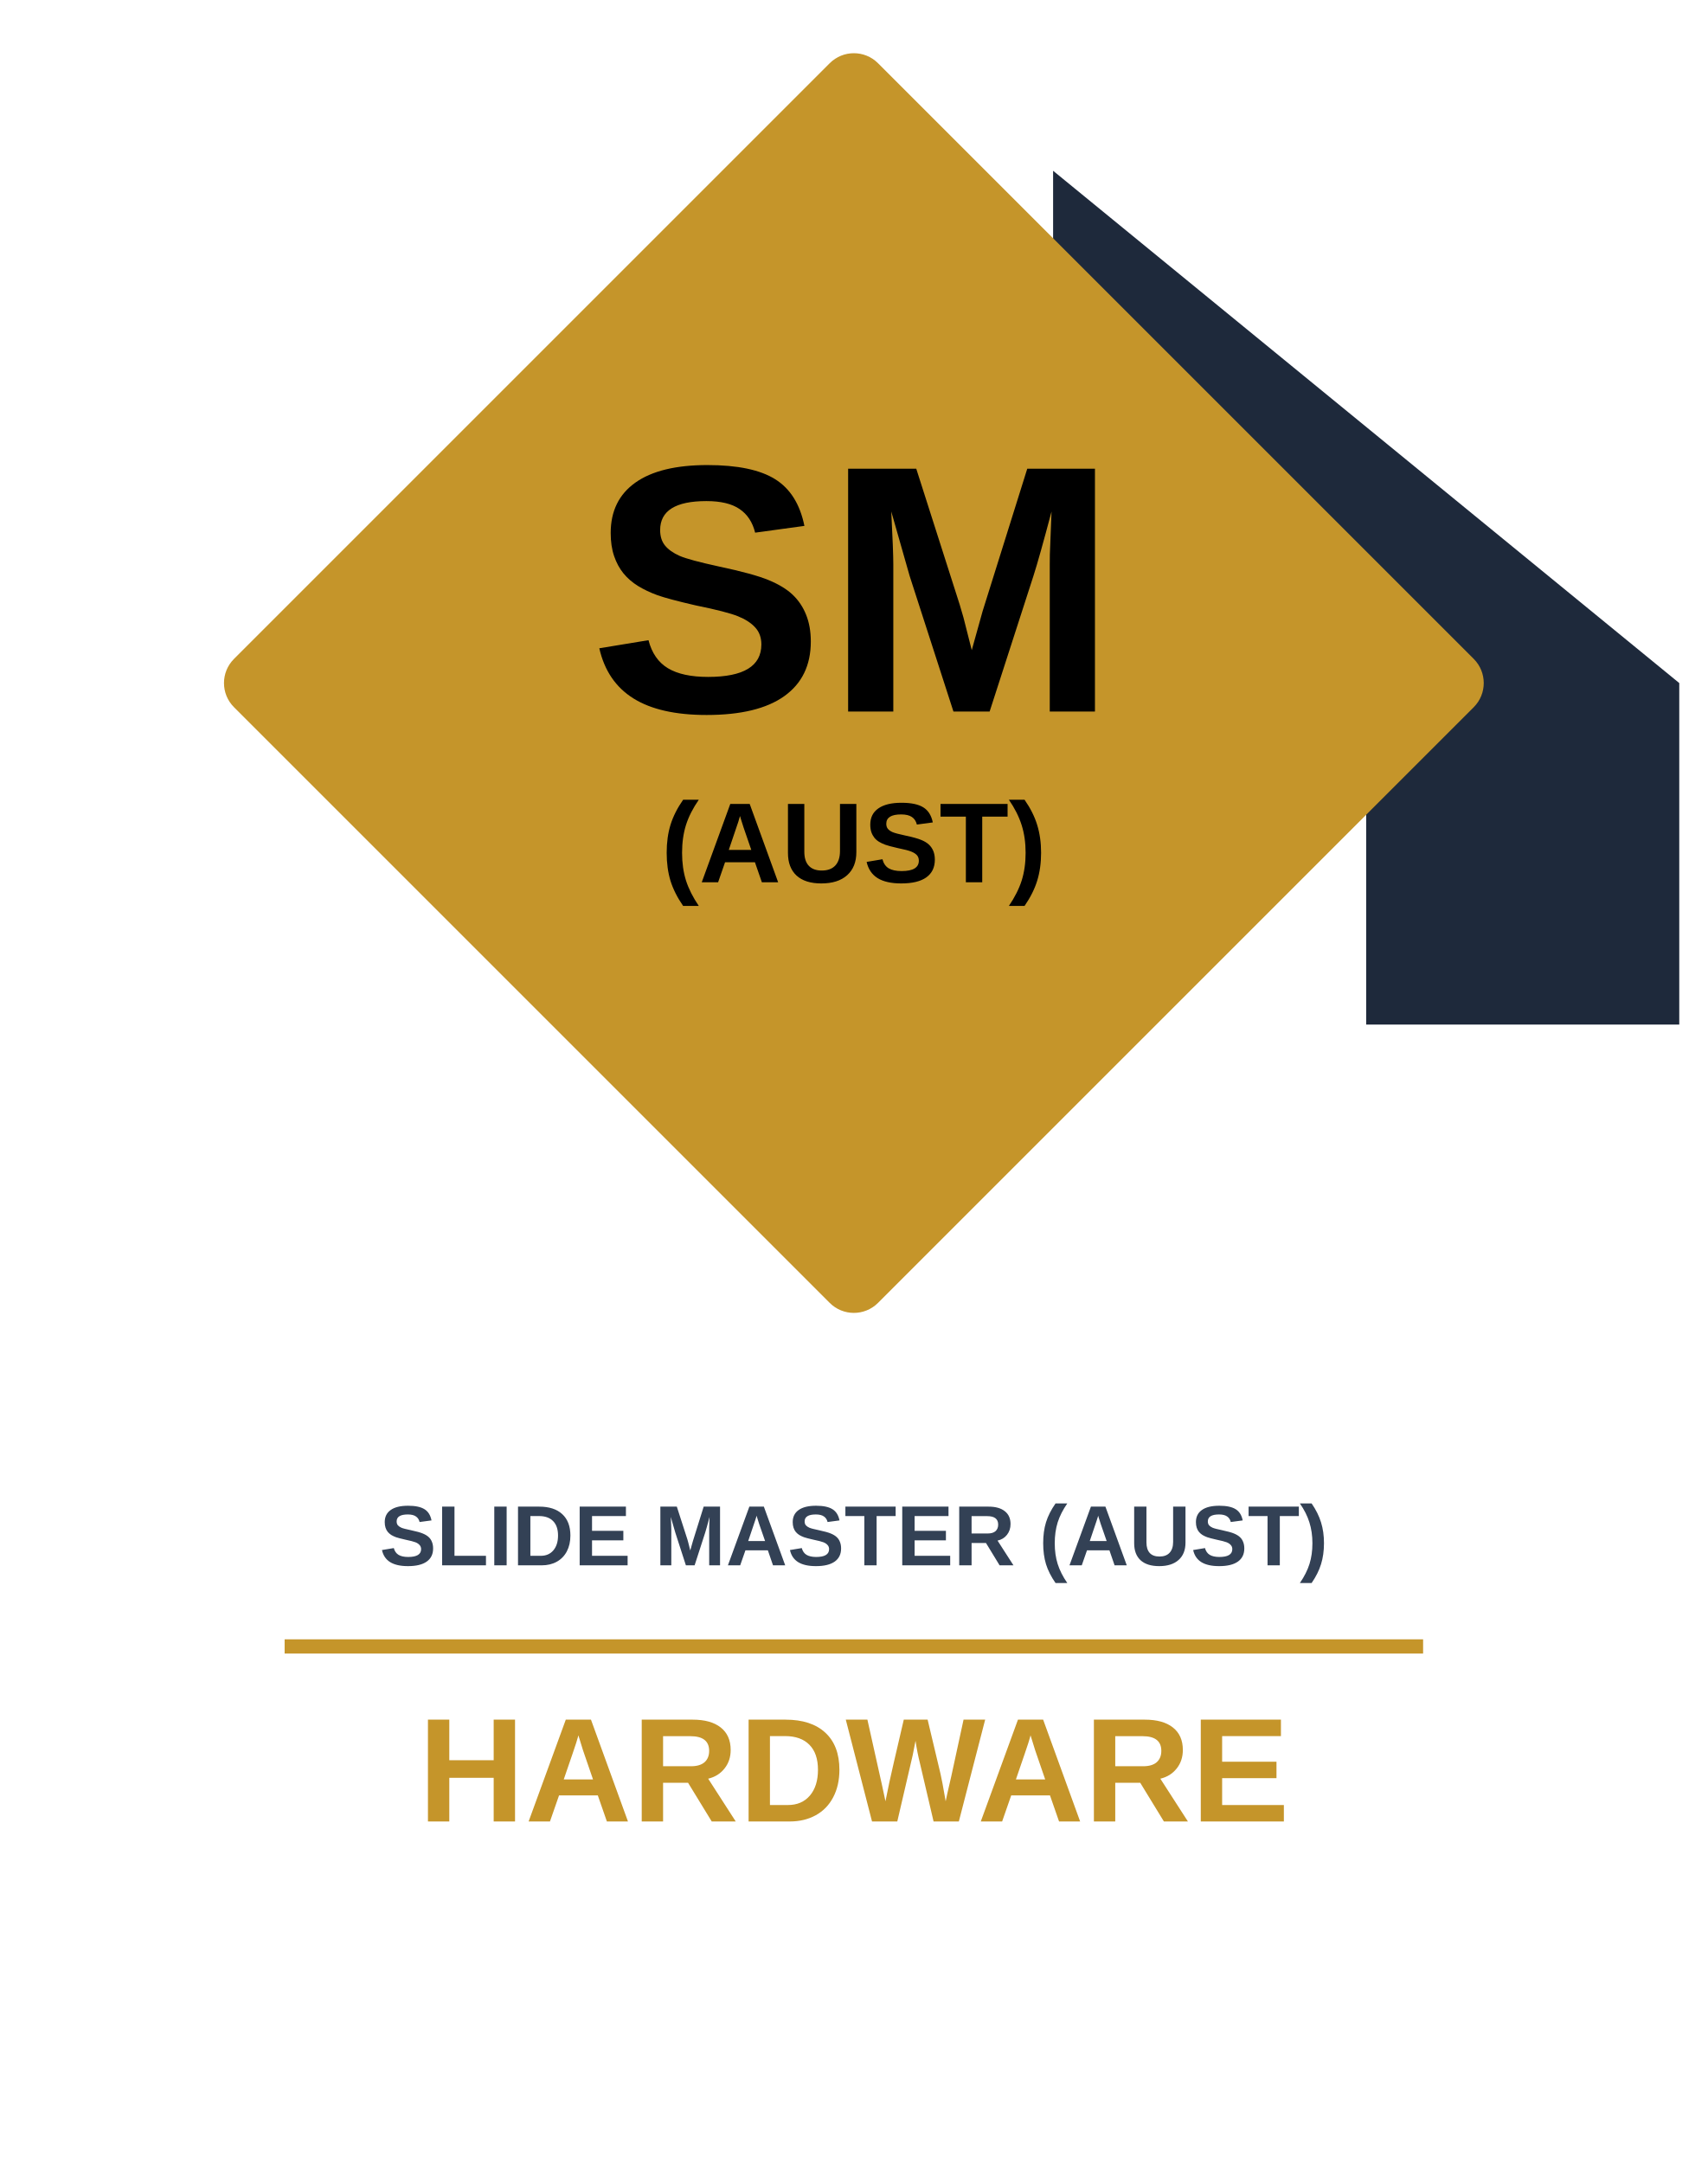
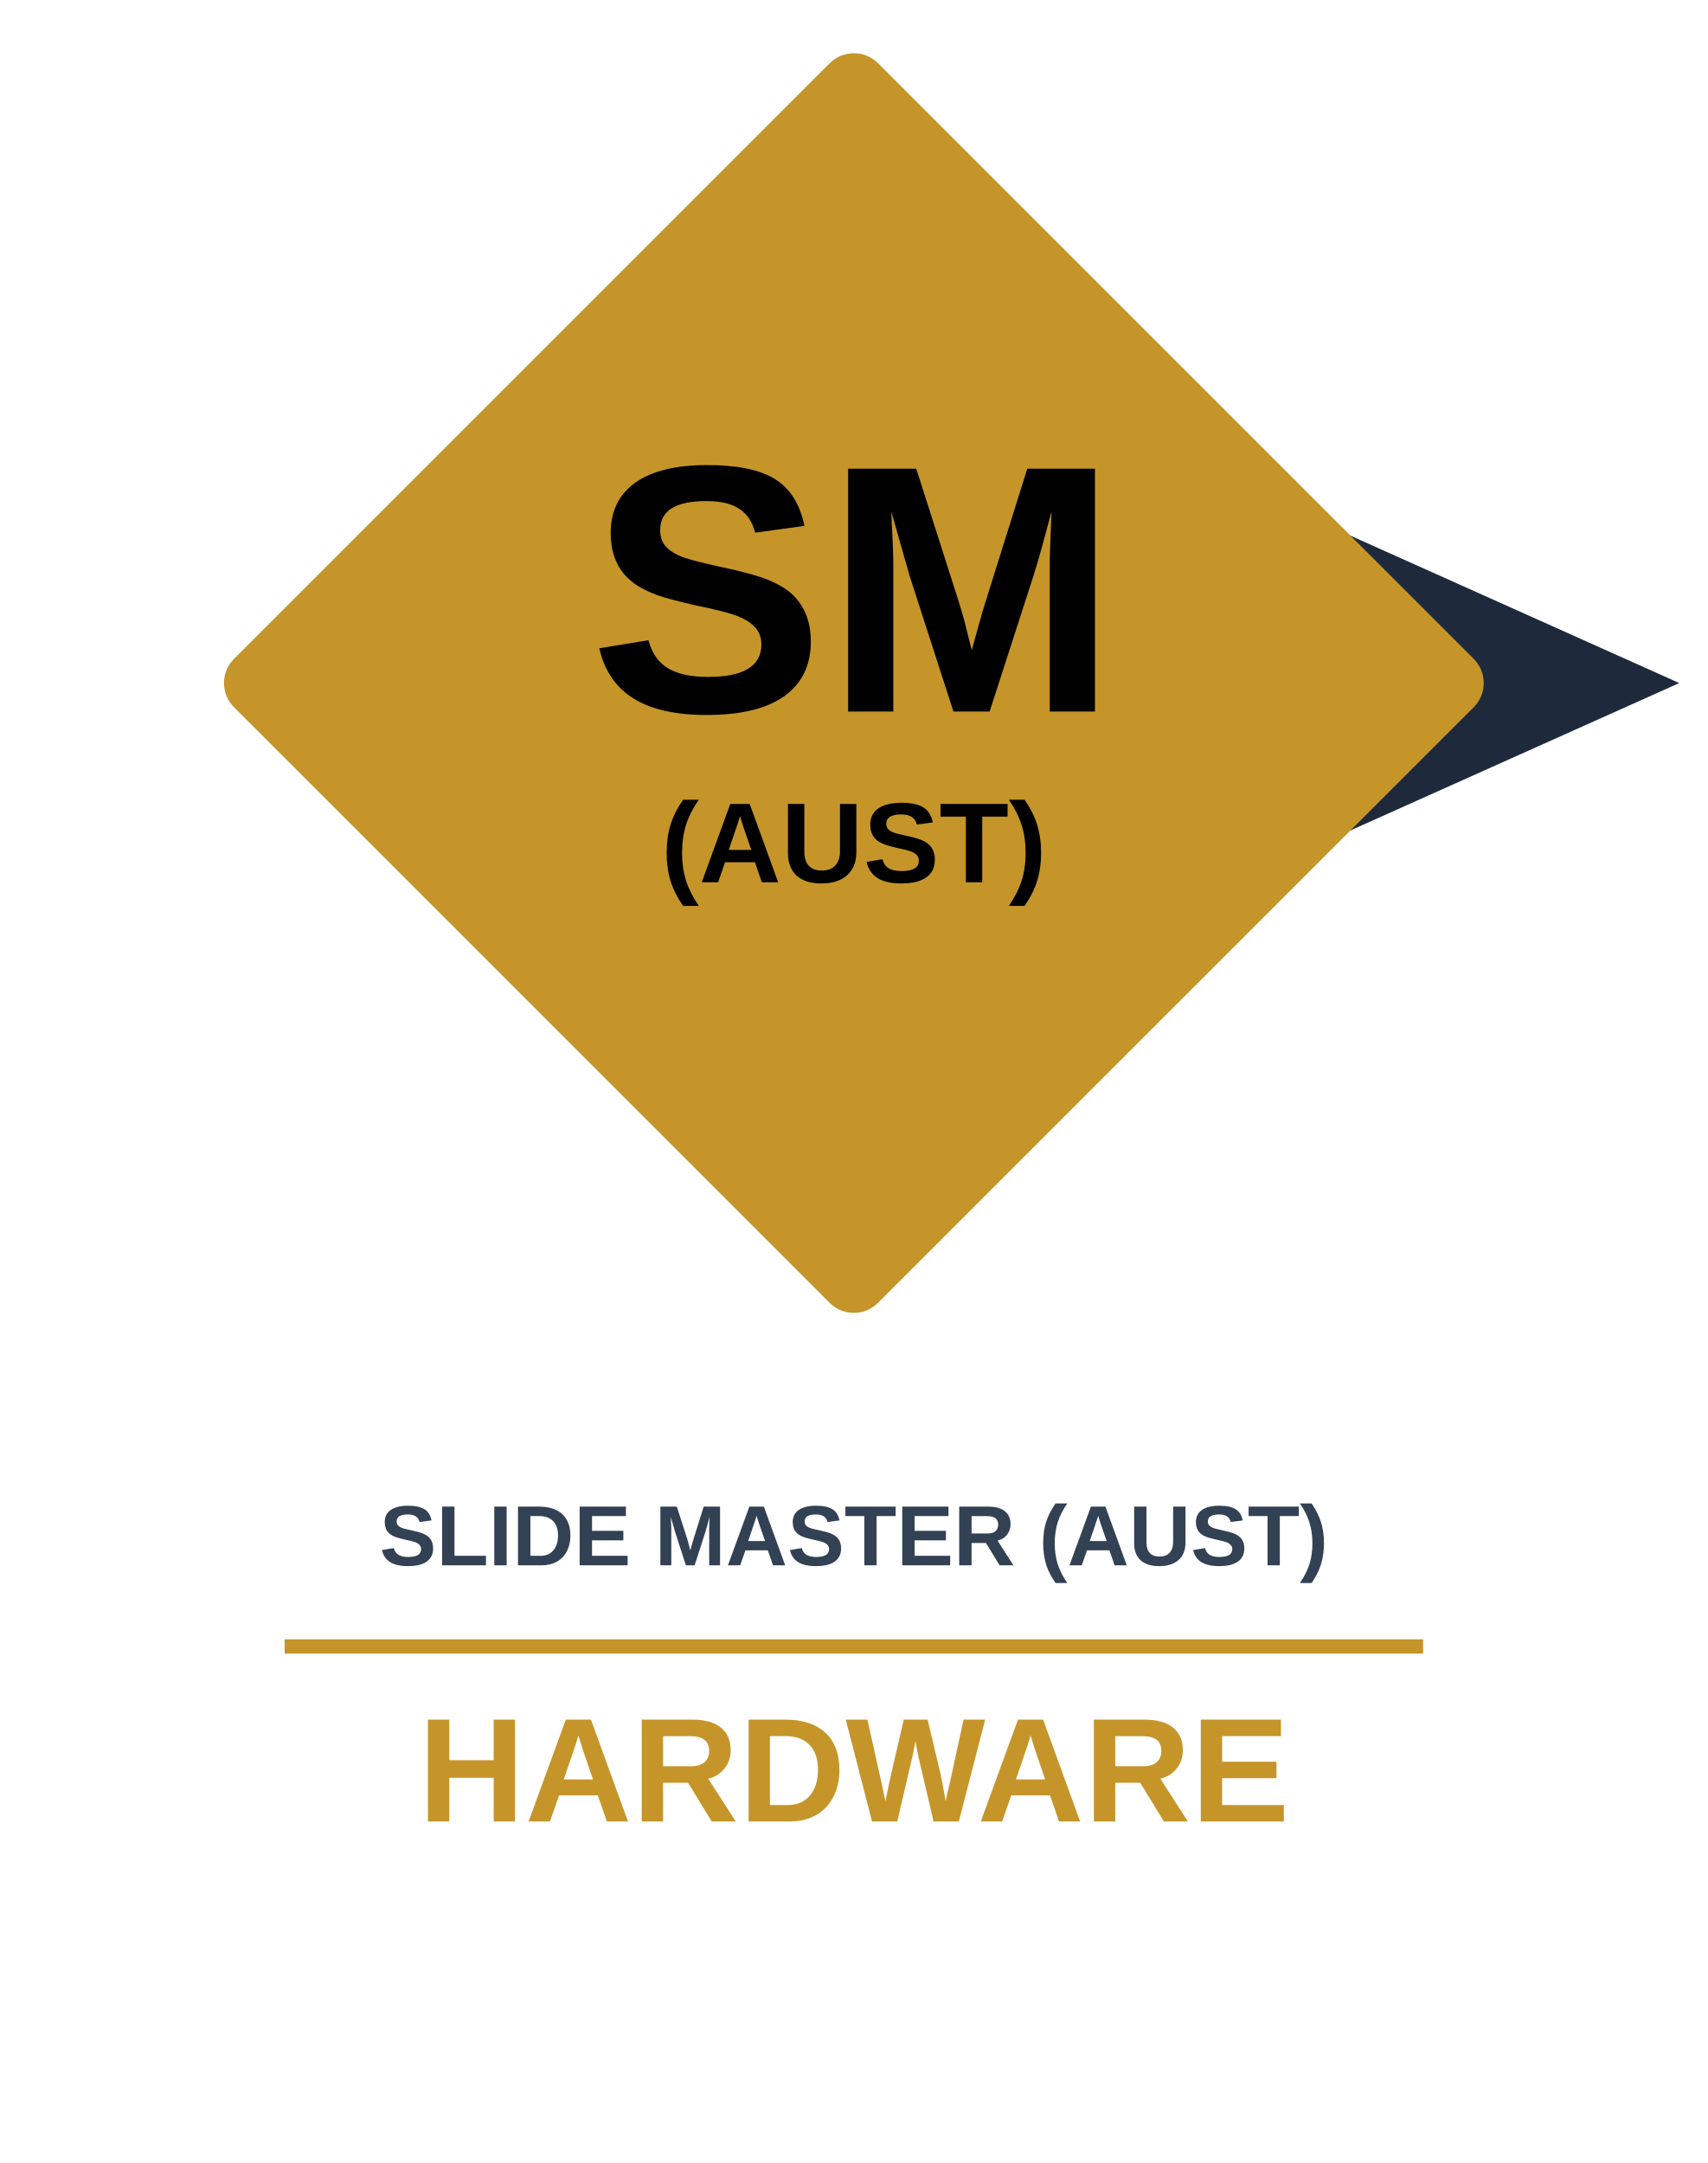
<svg xmlns="http://www.w3.org/2000/svg" viewBox="0 0 300 380" width="300" height="380">
-   <polygon points="185,30 295,120 295,180 240,180 240,140 185,78" fill="#1E293B" />
+   <polygon points="150,55 295,120 150,185 150,145 235,120 150,95" fill="#1E293B" />
  <g transform="translate(150,120) rotate(45)">
    <rect x="-80" y="-80" width="160" height="160" rx="6" fill="#C5952A" />
  </g>
  <text x="150" y="125" text-anchor="middle" font-family="Arial,Helvetica,sans-serif" font-size="62" font-weight="bold" fill="#000000">SM</text>
  <text x="150" y="155" text-anchor="middle" font-family="Arial,Helvetica,sans-serif" font-size="20" font-weight="bold" fill="#000000" letter-spacing="0">(AUST)</text>
  <text x="150" y="275" text-anchor="middle" font-family="Arial,Helvetica,sans-serif" font-size="15" font-weight="bold" fill="#334155" letter-spacing="0">SLIDE MASTER (AUST)</text>
  <rect x="50" y="288" width="200" height="2.5" fill="#C5952A" />
  <text x="150" y="320" text-anchor="middle" font-family="Arial,Helvetica,sans-serif" font-size="26" font-weight="bold" fill="#C5952A" letter-spacing="0">HARDWARE</text>
</svg>
